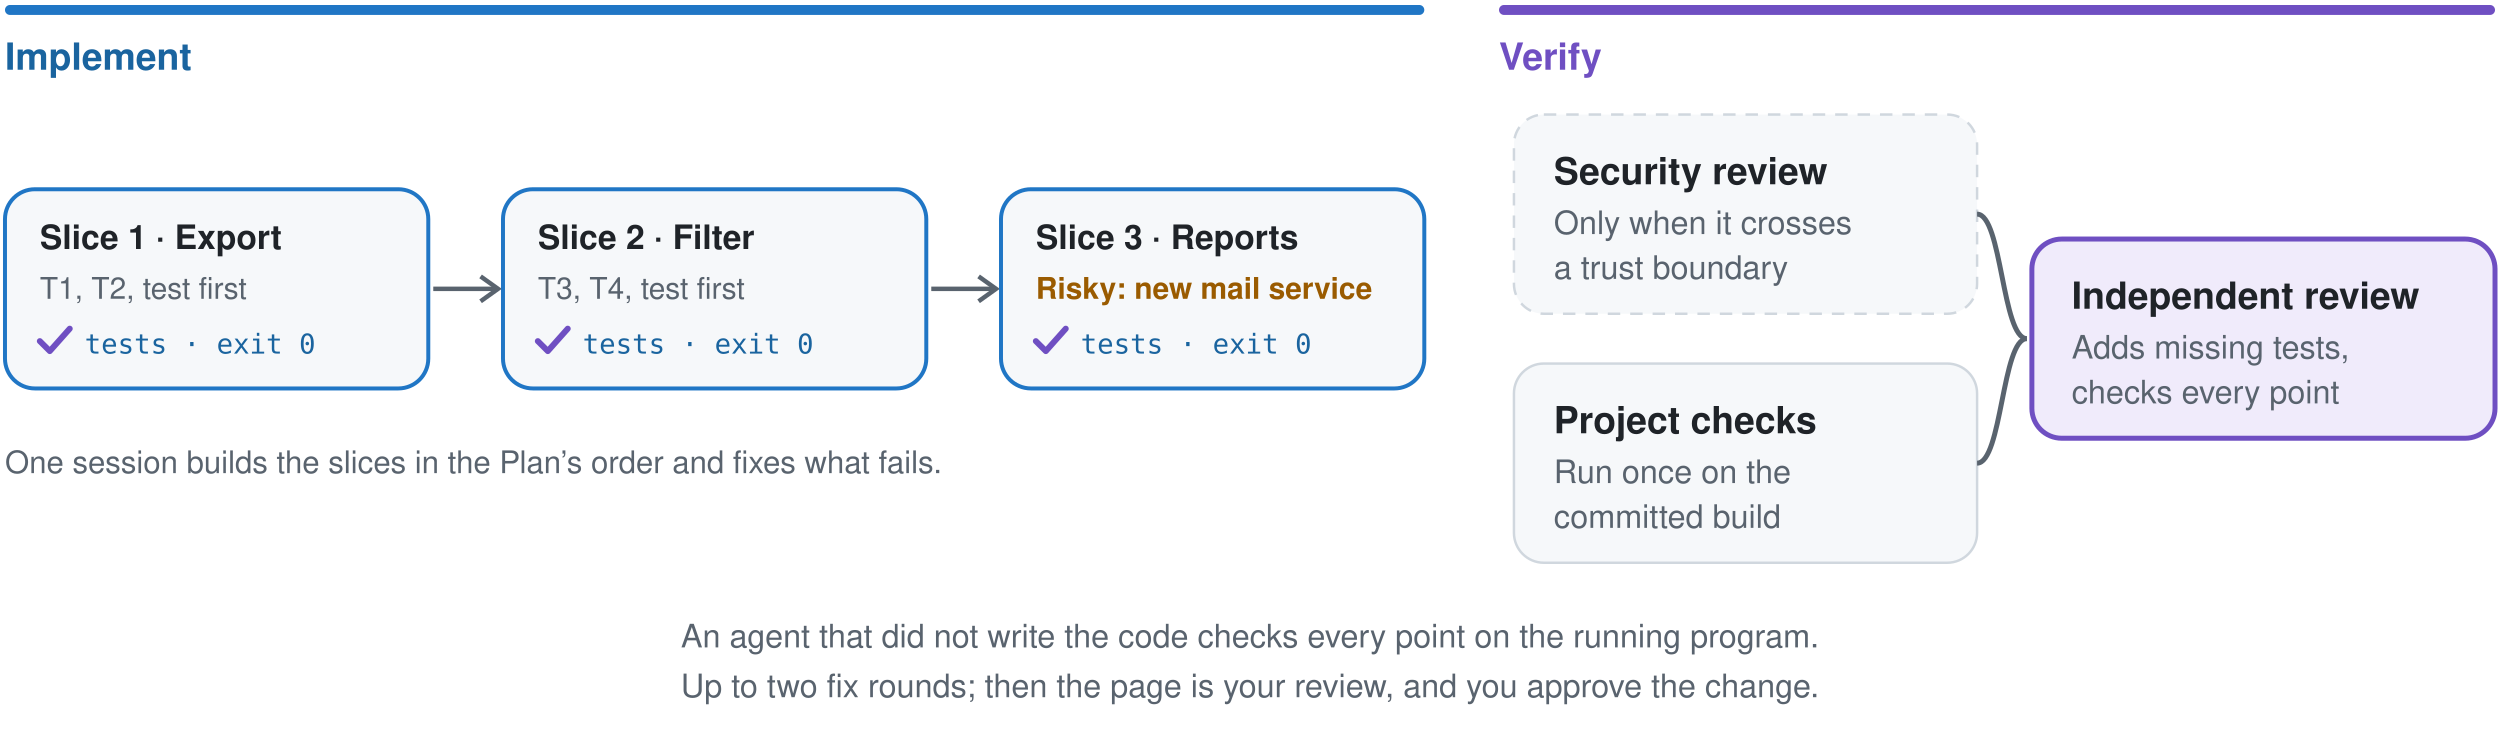
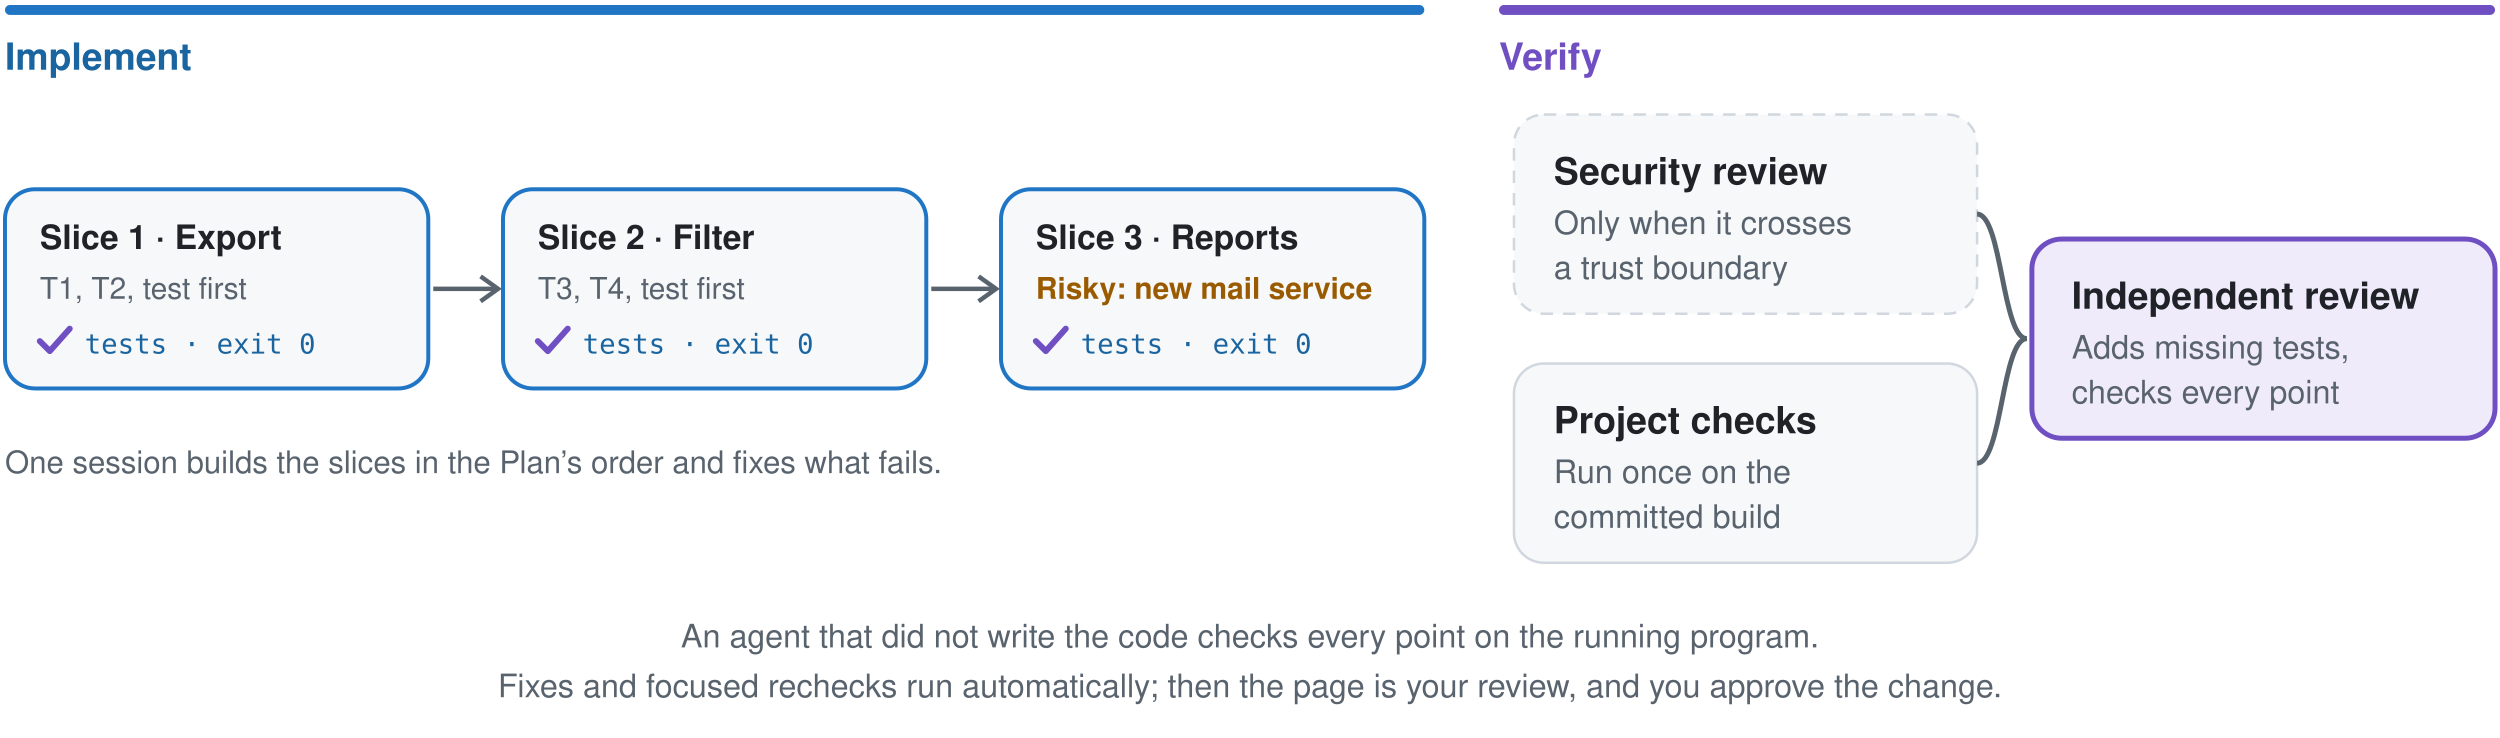
- <svg xmlns="http://www.w3.org/2000/svg" style="background:#ffffff" width="1004" height="296" viewBox="-2 -2 1004 296" role="img" aria-label="Implement and Verify: one session builds the slices in order, test first, and fixes what fails; then a security review when the change crosses a trust boundary, the project checks, and an agent that did not write the code adds missing tests and checks every point on the running program; after up to two fix rounds the Verify page is your review">
+ <svg xmlns="http://www.w3.org/2000/svg" style="background:#ffffff" width="1004" height="296" viewBox="-2 -2 1004 296" role="img" aria-label="Implement and Verify: one session builds the slices in order, test first, and fixes what fails; then a security review when the change crosses a trust boundary, the project checks, and an agent that did not write the code adds missing tests and checks every point on the running program; after fixes and focused rechecks the Verify page is your review">
  <rect x="0" y="0" width="570" height="4" rx="2" fill="#2076c5" />
  <text x="0" y="26" font-family="-apple-system, BlinkMacSystemFont, 'Segoe UI', 'Helvetica Neue', Helvetica, Arial, sans-serif" font-size="15" font-weight="650" fill="#1a649f" text-anchor="start">Implement</text>
  <rect x="600" y="0" width="400" height="4" rx="2" fill="#6f4fc2" />
  <text x="600" y="26" font-family="-apple-system, BlinkMacSystemFont, 'Segoe UI', 'Helvetica Neue', Helvetica, Arial, sans-serif" font-size="15" font-weight="650" fill="#6f4fc2" text-anchor="start">Verify</text>
  <rect x="0" y="74" width="170" height="80" rx="12" fill="#f6f8fa" stroke="#2076c5" stroke-width="1.6" />
  <text x="14" y="98" font-family="-apple-system, BlinkMacSystemFont, 'Segoe UI', 'Helvetica Neue', Helvetica, Arial, sans-serif" font-size="13.5" font-weight="650" fill="#1f2328" text-anchor="start">Slice 1 · Export</text>
  <text x="14" y="118" font-family="-apple-system, BlinkMacSystemFont, 'Segoe UI', 'Helvetica Neue', Helvetica, Arial, sans-serif" font-size="12" font-weight="400" fill="#59636e" text-anchor="start">T1, T2, test first</text>
  <path d="M14 135 l4 4 l8 -9" fill="none" stroke="#6f4fc2" stroke-width="2.4" stroke-linecap="round" stroke-linejoin="round" />
  <text x="32" y="140" font-family="ui-monospace, SFMono-Regular, Menlo, Consolas, monospace" font-size="11" font-weight="500" fill="#1a649f" text-anchor="start">tests · exit 0</text>
  <path d="M172 114 L198 114" stroke="#59636e" stroke-width="1.8" />
  <path d="M191 109 l7 5 l-7 5" fill="none" stroke="#59636e" stroke-width="1.8" />
  <rect x="200" y="74" width="170" height="80" rx="12" fill="#f6f8fa" stroke="#2076c5" stroke-width="1.6" />
  <text x="214" y="98" font-family="-apple-system, BlinkMacSystemFont, 'Segoe UI', 'Helvetica Neue', Helvetica, Arial, sans-serif" font-size="13.5" font-weight="650" fill="#1f2328" text-anchor="start">Slice 2 · Filter</text>
  <text x="214" y="118" font-family="-apple-system, BlinkMacSystemFont, 'Segoe UI', 'Helvetica Neue', Helvetica, Arial, sans-serif" font-size="12" font-weight="400" fill="#59636e" text-anchor="start">T3, T4, test first</text>
  <path d="M214 135 l4 4 l8 -9" fill="none" stroke="#6f4fc2" stroke-width="2.4" stroke-linecap="round" stroke-linejoin="round" />
  <text x="232" y="140" font-family="ui-monospace, SFMono-Regular, Menlo, Consolas, monospace" font-size="11" font-weight="500" fill="#1a649f" text-anchor="start">tests · exit 0</text>
  <path d="M372 114 L398 114" stroke="#59636e" stroke-width="1.8" />
  <path d="M391 109 l7 5 l-7 5" fill="none" stroke="#59636e" stroke-width="1.8" />
  <rect x="400" y="74" width="170" height="80" rx="12" fill="#f6f8fa" stroke="#2076c5" stroke-width="1.6" />
  <text x="414" y="98" font-family="-apple-system, BlinkMacSystemFont, 'Segoe UI', 'Helvetica Neue', Helvetica, Arial, sans-serif" font-size="13.5" font-weight="650" fill="#1f2328" text-anchor="start">Slice 3 · Reports</text>
  <text x="414" y="118" font-family="-apple-system, BlinkMacSystemFont, 'Segoe UI', 'Helvetica Neue', Helvetica, Arial, sans-serif" font-size="12" font-weight="600" fill="#9a5b00" text-anchor="start">Risky: new mail service</text>
  <path d="M414 135 l4 4 l8 -9" fill="none" stroke="#6f4fc2" stroke-width="2.4" stroke-linecap="round" stroke-linejoin="round" />
  <text x="432" y="140" font-family="ui-monospace, SFMono-Regular, Menlo, Consolas, monospace" font-size="11" font-weight="500" fill="#1a649f" text-anchor="start">tests · exit 0</text>
  <text x="0" y="188" font-family="-apple-system, BlinkMacSystemFont, 'Segoe UI', 'Helvetica Neue', Helvetica, Arial, sans-serif" font-size="12.5" font-weight="400" fill="#59636e" text-anchor="start">One session builds the slices in the Plan’s order and fixes what fails.</text>
  <rect x="606" y="44" width="186" height="80" rx="12" fill="#f6f8fa" stroke="#d0d7de" stroke-width="1" stroke-dasharray="5 4" />
  <text x="622" y="72" font-family="-apple-system, BlinkMacSystemFont, 'Segoe UI', 'Helvetica Neue', Helvetica, Arial, sans-serif" font-size="15" font-weight="650" fill="#1f2328" text-anchor="start">Security review</text>
  <text x="622" y="92" font-family="-apple-system, BlinkMacSystemFont, 'Segoe UI', 'Helvetica Neue', Helvetica, Arial, sans-serif" font-size="13" font-weight="400" fill="#59636e" text-anchor="start">Only when it crosses</text>
  <text x="622" y="110" font-family="-apple-system, BlinkMacSystemFont, 'Segoe UI', 'Helvetica Neue', Helvetica, Arial, sans-serif" font-size="13" font-weight="400" fill="#59636e" text-anchor="start">a trust boundary</text>
  <rect x="606" y="144" width="186" height="80" rx="12" fill="#f6f8fa" stroke="#d0d7de" stroke-width="1" />
  <text x="622" y="172" font-family="-apple-system, BlinkMacSystemFont, 'Segoe UI', 'Helvetica Neue', Helvetica, Arial, sans-serif" font-size="15" font-weight="650" fill="#1f2328" text-anchor="start">Project checks</text>
  <text x="622" y="192" font-family="-apple-system, BlinkMacSystemFont, 'Segoe UI', 'Helvetica Neue', Helvetica, Arial, sans-serif" font-size="13" font-weight="400" fill="#59636e" text-anchor="start">Run once on the</text>
  <text x="622" y="210" font-family="-apple-system, BlinkMacSystemFont, 'Segoe UI', 'Helvetica Neue', Helvetica, Arial, sans-serif" font-size="13" font-weight="400" fill="#59636e" text-anchor="start">committed build</text>
  <path d="M792 84 C802.0 84 802.0 134 812 134" fill="none" stroke="#59636e" stroke-width="2" />
  <path d="M792 184 C802.0 184 802.0 134 812 134" fill="none" stroke="#59636e" stroke-width="2" />
  <rect x="814" y="94" width="186" height="80" rx="12" fill="#f0ebfb" stroke="#6f4fc2" stroke-width="2" />
  <text x="830" y="122" font-family="-apple-system, BlinkMacSystemFont, 'Segoe UI', 'Helvetica Neue', Helvetica, Arial, sans-serif" font-size="15" font-weight="650" fill="#1f2328" text-anchor="start">Independent review</text>
  <text x="830" y="142" font-family="-apple-system, BlinkMacSystemFont, 'Segoe UI', 'Helvetica Neue', Helvetica, Arial, sans-serif" font-size="13" font-weight="400" fill="#59636e" text-anchor="start">Adds missing tests,</text>
  <text x="830" y="160" font-family="-apple-system, BlinkMacSystemFont, 'Segoe UI', 'Helvetica Neue', Helvetica, Arial, sans-serif" font-size="13" font-weight="400" fill="#59636e" text-anchor="start">checks every point</text>
  <text x="500.0" y="258" font-family="-apple-system, BlinkMacSystemFont, 'Segoe UI', 'Helvetica Neue', Helvetica, Arial, sans-serif" font-size="13" font-weight="400" fill="#59636e" text-anchor="middle">An agent that did not write the code checks every point on the running program.</text>
-   <text x="500.0" y="278" font-family="-apple-system, BlinkMacSystemFont, 'Segoe UI', 'Helvetica Neue', Helvetica, Arial, sans-serif" font-size="13" font-weight="400" fill="#59636e" text-anchor="middle">Up to two fix rounds; then the page is your review, and you approve the change.</text>
+   <text x="500.0" y="278" font-family="-apple-system, BlinkMacSystemFont, 'Segoe UI', 'Helvetica Neue', Helvetica, Arial, sans-serif" font-size="13" font-weight="400" fill="#59636e" text-anchor="middle">Fixes and focused rechecks run automatically; then the page is your review, and you approve the change.</text>
</svg>
